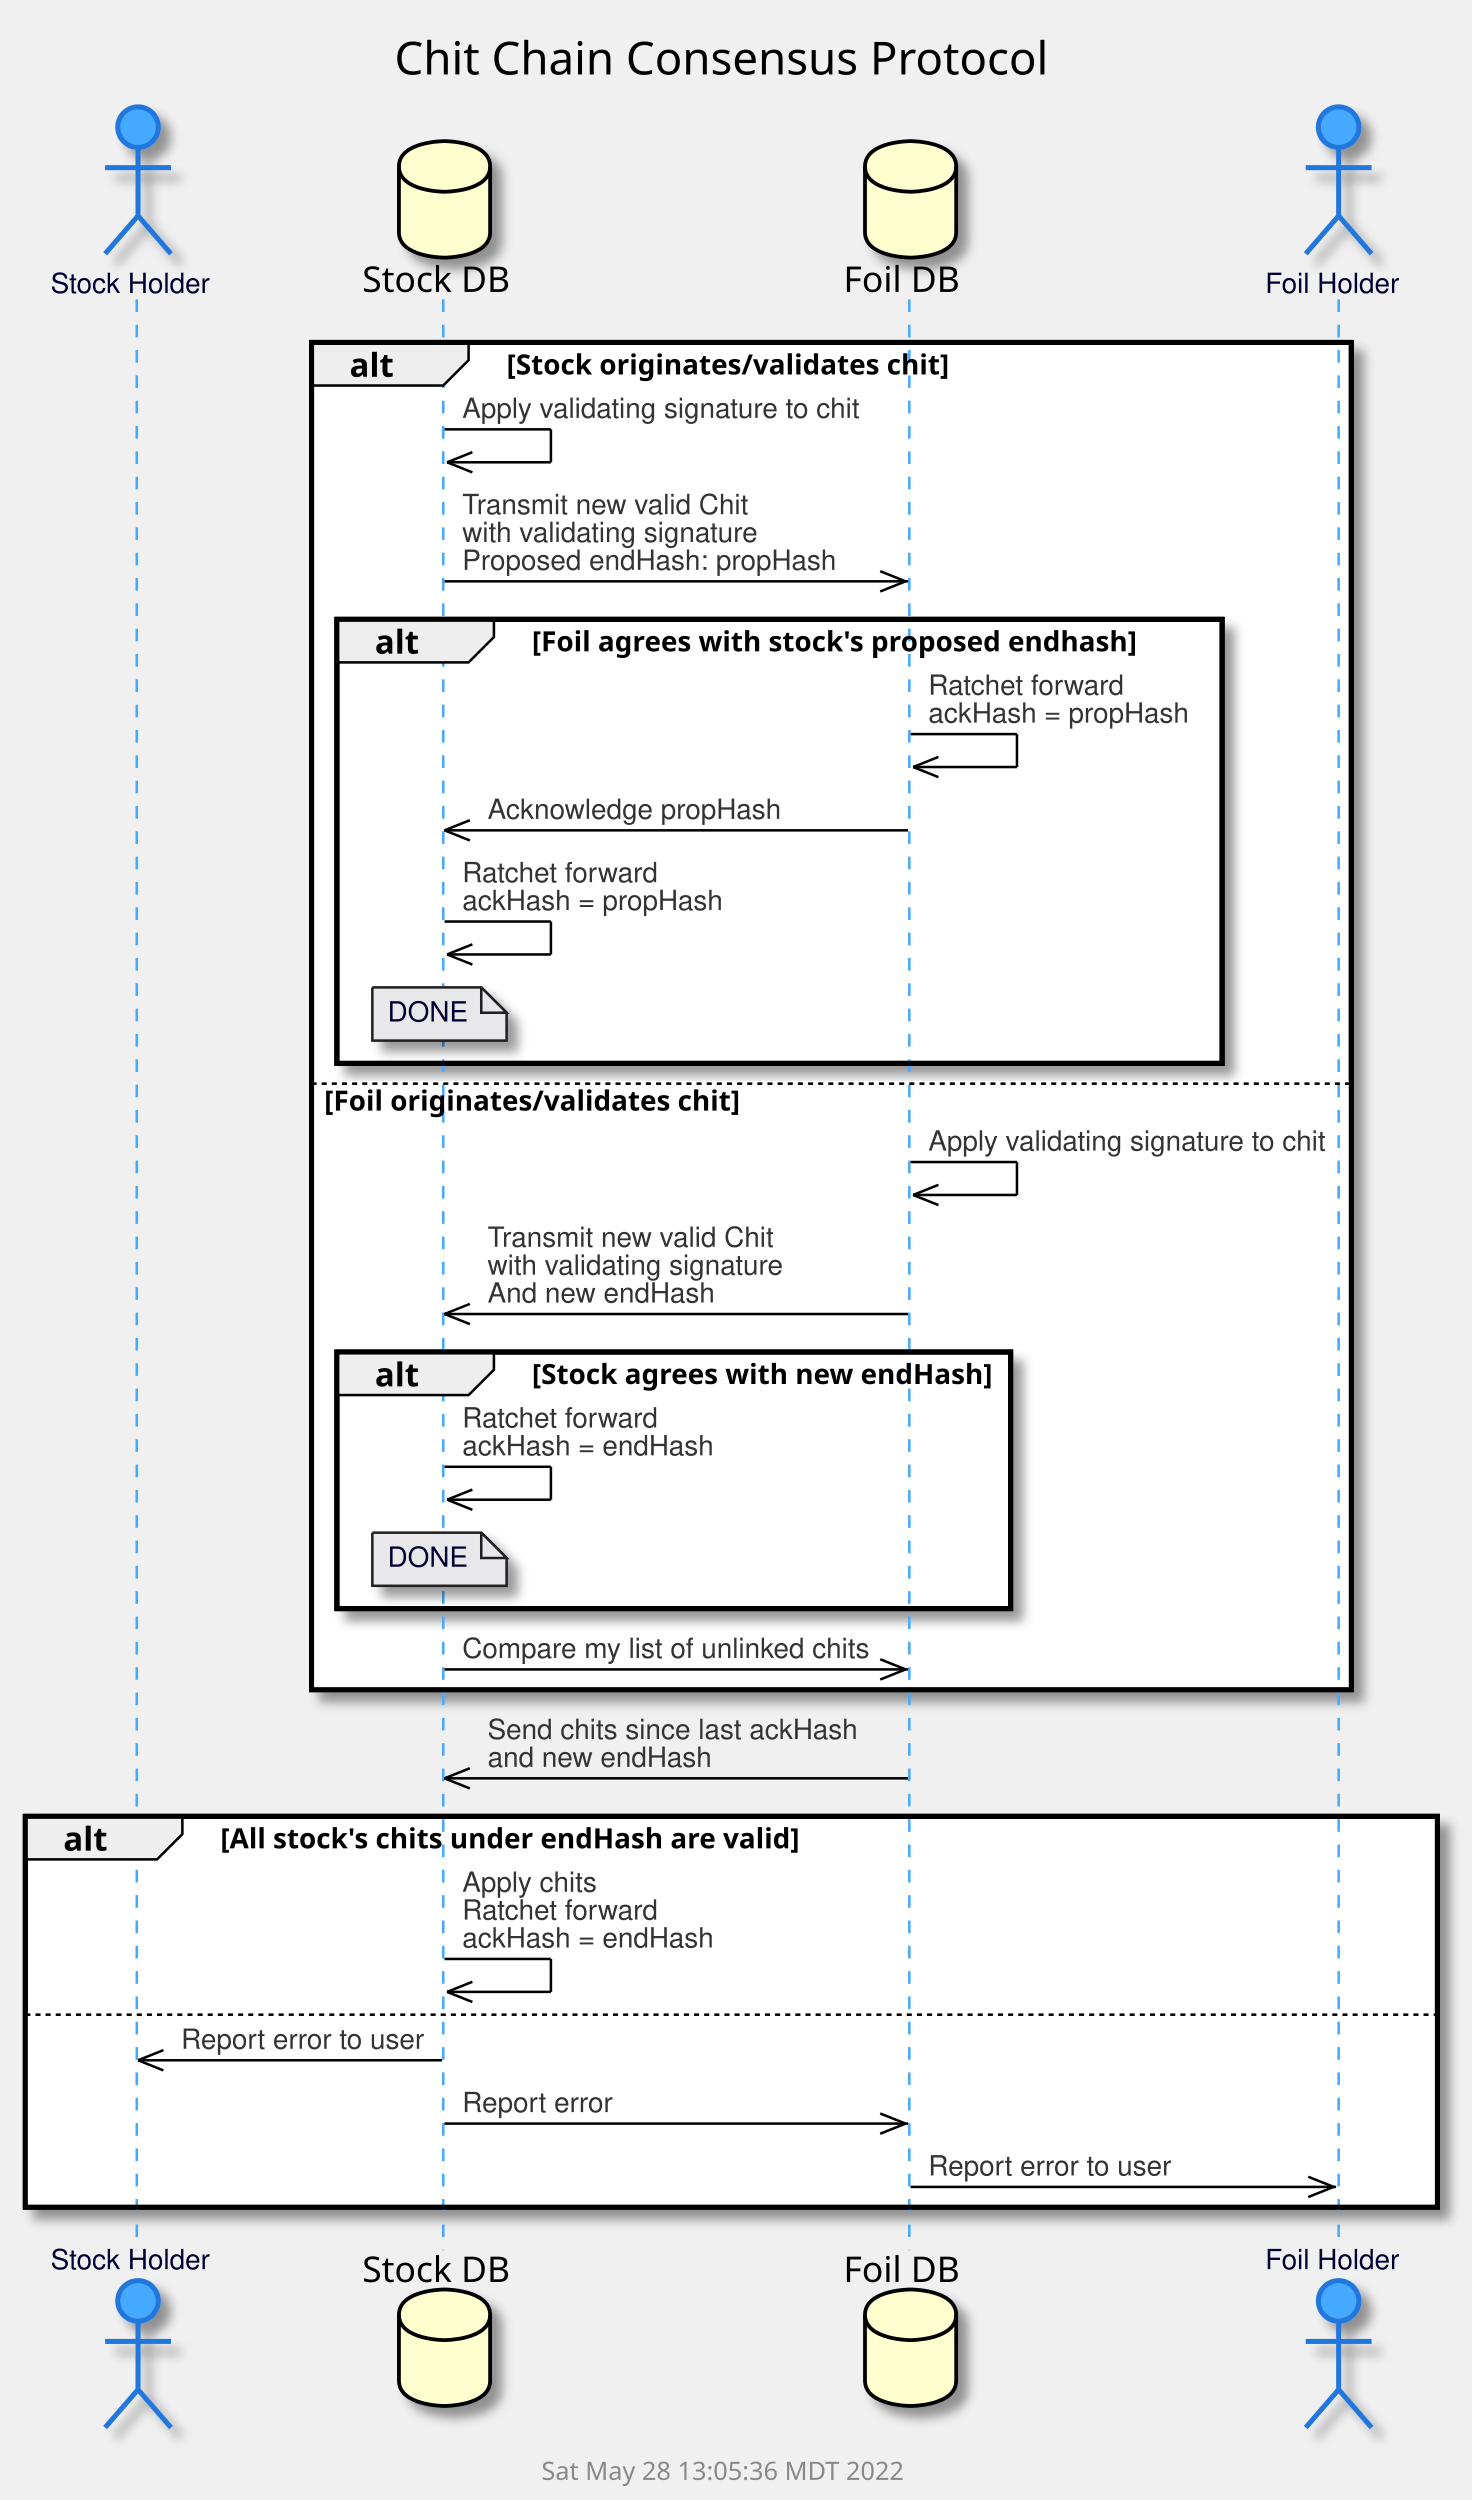
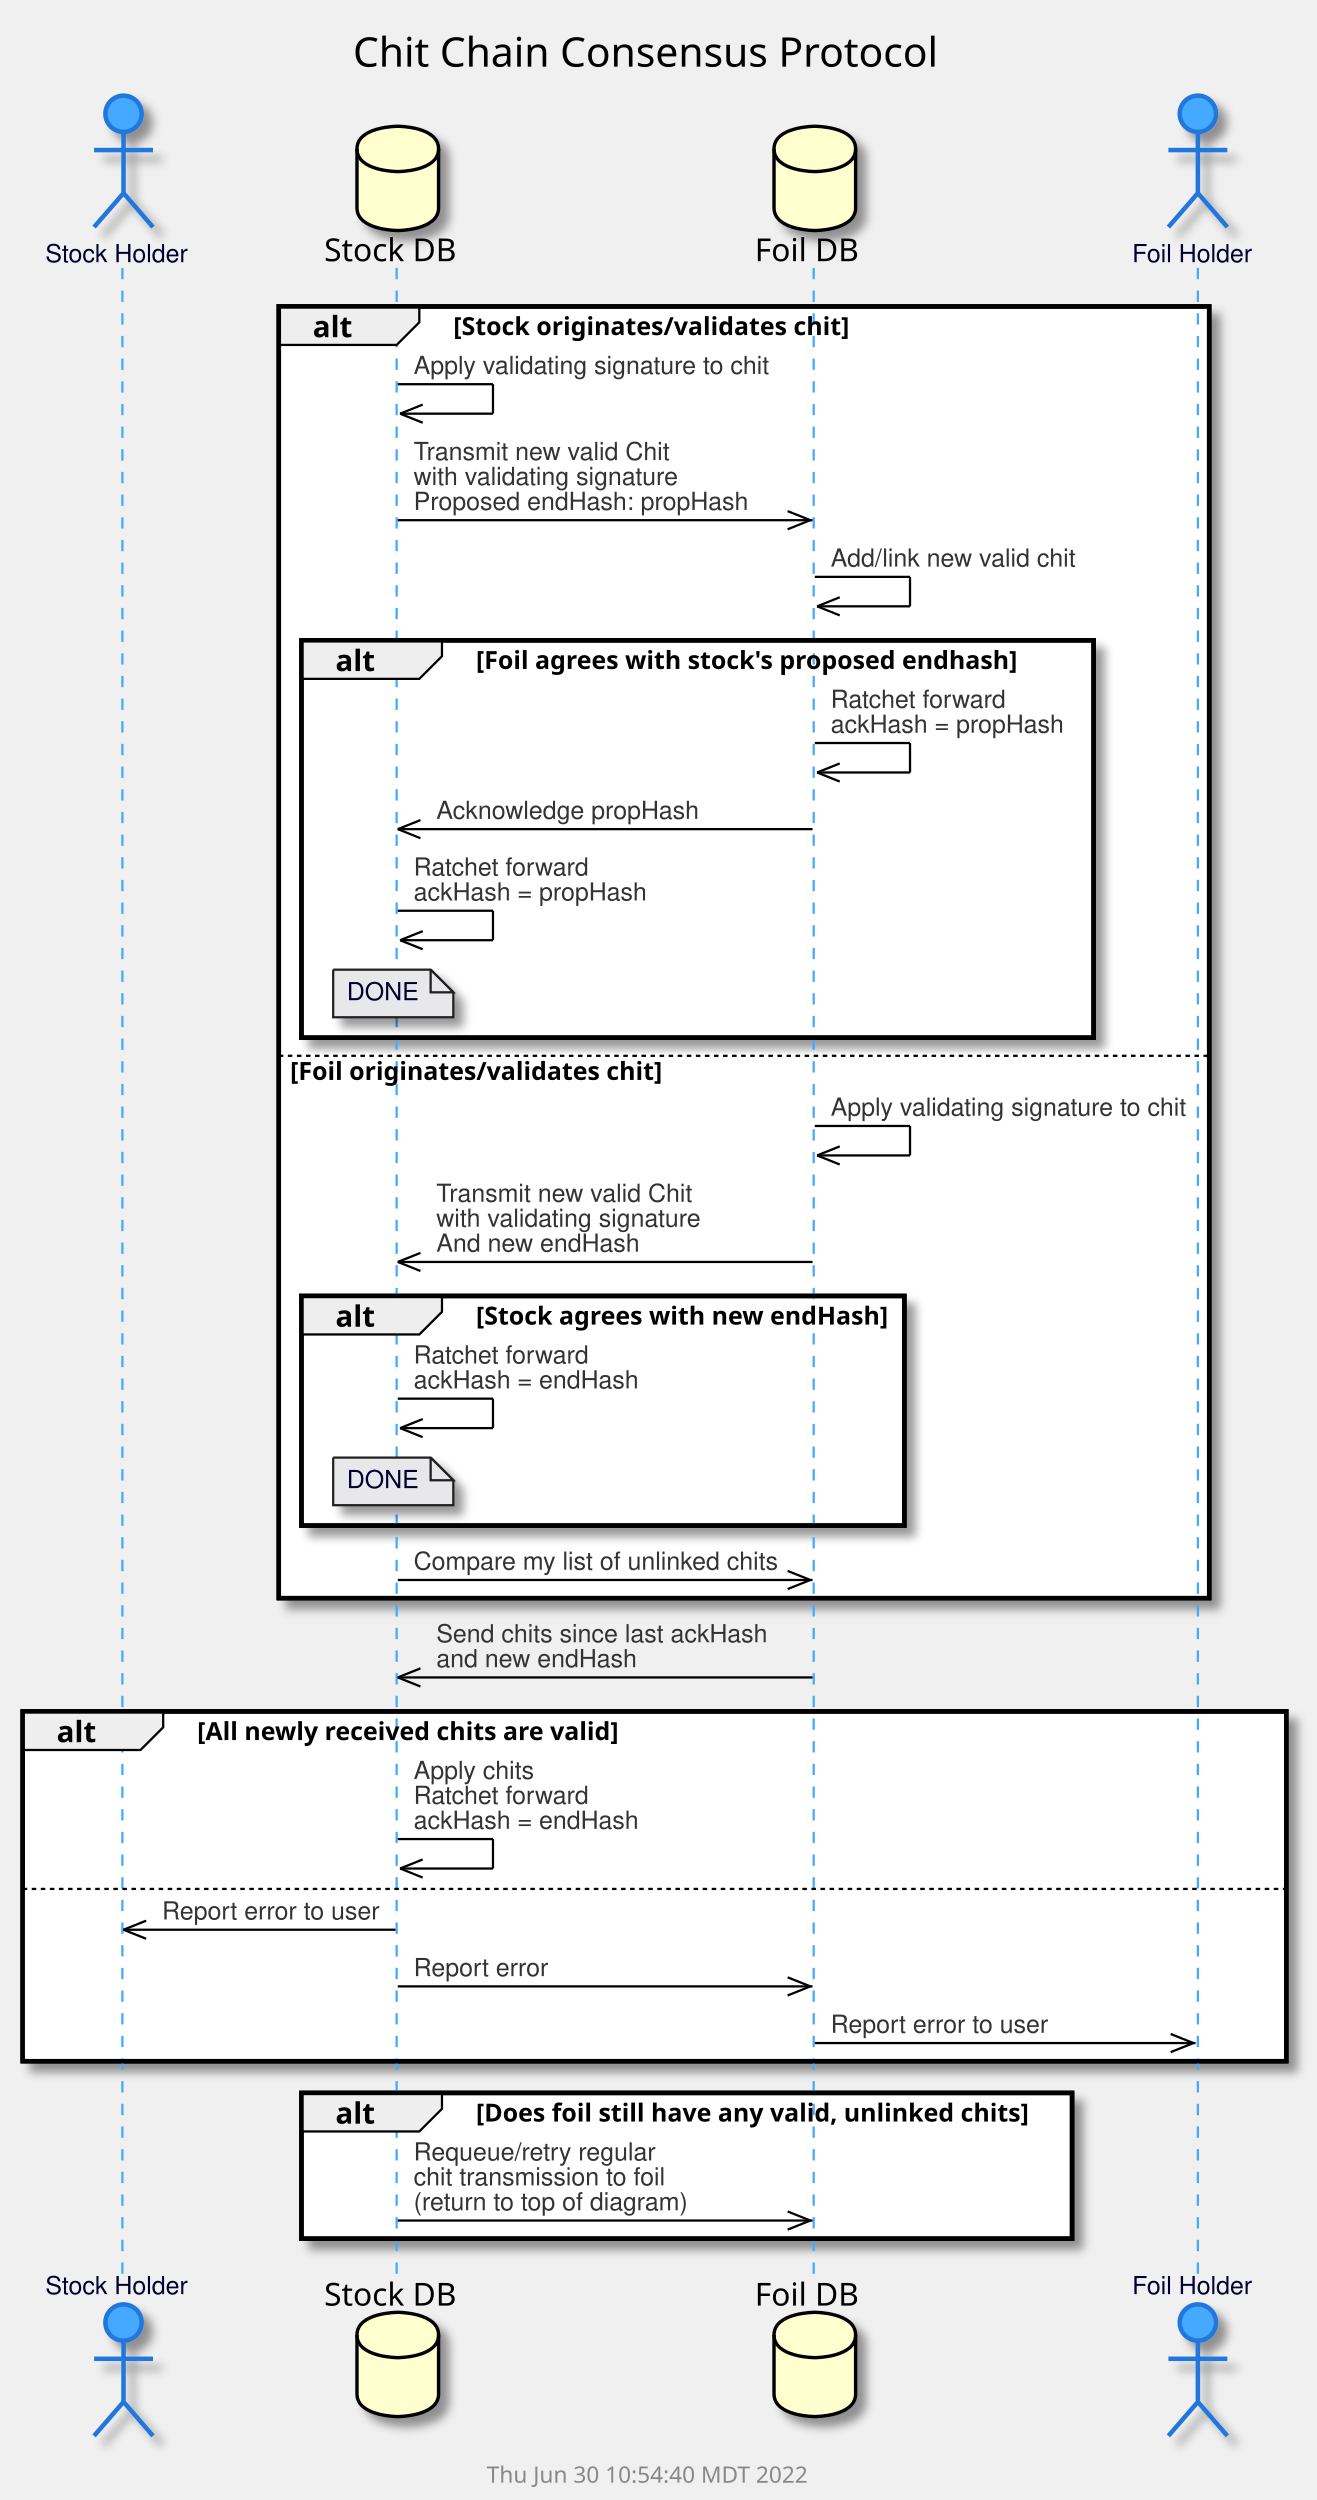
- <svg xmlns="http://www.w3.org/2000/svg" contentScriptType="application/ecmascript" contentStyleType="text/css" height="987px" preserveAspectRatio="none" style="width:581px;height:987px;background:#FFFFFF;" version="1.1" viewBox="0 0 581 987" width="581px" zoomAndPan="magnify">
+ <svg xmlns="http://www.w3.org/2000/svg" contentScriptType="application/ecmascript" contentStyleType="text/css" height="1103px" preserveAspectRatio="none" style="width:581px;height:1103px;background:#FFFFFF;" version="1.1" viewBox="0 0 581 1103" width="581px" zoomAndPan="magnify">
  <defs>
-     <filter height="300%" id="f90nqocsdn1p4" width="300%" x="-1" y="-1">
+     <filter height="300%" id="f1jg7h6qbl8lw1" width="300%" x="-1" y="-1">
      <feGaussianBlur result="blurOut" stdDeviation="2.0" />
      <feColorMatrix in="blurOut" result="blurOut2" type="matrix" values="0 0 0 0 0 0 0 0 0 0 0 0 0 0 0 0 0 0 .4 0" />
      <feOffset dx="4.0" dy="4.0" in="blurOut2" result="blurOut3" />
      <feBlend in="SourceGraphic" in2="blurOut3" mode="normal" />
    </filter>
  </defs>
  <g>
    <text fill="#000000" font-family="sans-serif" font-size="18" lengthAdjust="spacing" textLength="266" x="155.75" y="29.402">Chit Chain Consensus Protocol</text>
-     <rect fill="#FFFFFF" filter="url(#f90nqocsdn1p4)" height="531.887" style="stroke:#000000;stroke-width:2.0;" width="410.5" x="123" y="135.199" />
-     <rect fill="#FFFFFF" filter="url(#f90nqocsdn1p4)" height="175.31" style="stroke:#000000;stroke-width:2.0;" width="349.5" x="133" y="244.51" />
-     <rect fill="#FFFFFF" height="240.266" style="stroke:none;stroke-width:1.0;" width="410.5" x="123" y="426.82" />
-     <rect fill="#FFFFFF" filter="url(#f90nqocsdn1p4)" height="101.311" style="stroke:#000000;stroke-width:2.0;" width="266" x="133" y="533.775" />
-     <rect fill="#FFFFFF" filter="url(#f90nqocsdn1p4)" height="154.31" style="stroke:#000000;stroke-width:2.0;" width="557.5" x="10" y="717.086" />
-     <rect fill="#FFFFFF" height="77" style="stroke:none;stroke-width:1.0;" width="557.5" x="10" y="794.396" />
-     <line style="stroke:#44AAFF;stroke-width:1.0;stroke-dasharray:5.0,5.0;" x1="54" x2="54" y1="118.199" y2="888.396" />
-     <line style="stroke:#44AAFF;stroke-width:1.0;stroke-dasharray:5.0,5.0;" x1="175" x2="175" y1="118.199" y2="888.396" />
-     <line style="stroke:#44AAFF;stroke-width:1.0;stroke-dasharray:5.0,5.0;" x1="359" x2="359" y1="118.199" y2="888.396" />
-     <line style="stroke:#44AAFF;stroke-width:1.0;stroke-dasharray:5.0,5.0;" x1="528.5" x2="528.5" y1="118.199" y2="888.396" />
+     <rect fill="#FFFFFF" filter="url(#f1jg7h6qbl8lw1)" height="569.887" style="stroke:#000000;stroke-width:2.0;" width="410.5" x="123" y="135.199" />
+     <rect fill="#FFFFFF" filter="url(#f1jg7h6qbl8lw1)" height="175.31" style="stroke:#000000;stroke-width:2.0;" width="349.5" x="133" y="282.51" />
+     <rect fill="#FFFFFF" height="240.266" style="stroke:none;stroke-width:1.0;" width="410.5" x="123" y="464.82" />
+     <rect fill="#FFFFFF" filter="url(#f1jg7h6qbl8lw1)" height="101.311" style="stroke:#000000;stroke-width:2.0;" width="266" x="133" y="571.775" />
+     <rect fill="#FFFFFF" filter="url(#f1jg7h6qbl8lw1)" height="154.31" style="stroke:#000000;stroke-width:2.0;" width="557.5" x="10" y="755.086" />
+     <rect fill="#FFFFFF" height="77" style="stroke:none;stroke-width:1.0;" width="557.5" x="10" y="832.396" />
+     <rect fill="#FFFFFF" filter="url(#f1jg7h6qbl8lw1)" height="64.311" style="stroke:#000000;stroke-width:2.0;" width="340" x="133" y="923.396" />
+     <line style="stroke:#44AAFF;stroke-width:1.0;stroke-dasharray:5.0,5.0;" x1="54" x2="54" y1="118.199" y2="1004.707" />
+     <line style="stroke:#44AAFF;stroke-width:1.0;stroke-dasharray:5.0,5.0;" x1="175" x2="175" y1="118.199" y2="1004.707" />
+     <line style="stroke:#44AAFF;stroke-width:1.0;stroke-dasharray:5.0,5.0;" x1="359" x2="359" y1="118.199" y2="1004.707" />
+     <line style="stroke:#44AAFF;stroke-width:1.0;stroke-dasharray:5.0,5.0;" x1="528.5" x2="528.5" y1="118.199" y2="1004.707" />
    <text fill="#000033" font-family="Helvetica" font-size="11" lengthAdjust="spacing" textLength="63" x="20" y="115.669">Stock Holder</text>
-     <ellipse cx="54.5" cy="50.199" fill="#44AAFF" filter="url(#f90nqocsdn1p4)" rx="8" ry="8" style="stroke:#2277DD;stroke-width:2.0;" />
-     <path d="M54.5,58.199 L54.5,85.199 M41.5,66.199 L67.5,66.199 M54.5,85.199 L41.5,100.199 M54.5,85.199 L67.5,100.199 " fill="none" filter="url(#f90nqocsdn1p4)" style="stroke:#2277DD;stroke-width:2.0;" />
-     <text fill="#000033" font-family="Helvetica" font-size="11" lengthAdjust="spacing" textLength="63" x="20" y="895.867">Stock Holder</text>
-     <ellipse cx="54.5" cy="908.396" fill="#44AAFF" filter="url(#f90nqocsdn1p4)" rx="8" ry="8" style="stroke:#2277DD;stroke-width:2.0;" />
-     <path d="M54.5,916.396 L54.5,943.396 M41.5,924.396 L67.5,924.396 M54.5,943.396 L41.5,958.396 M54.5,943.396 L67.5,958.396 " fill="none" filter="url(#f90nqocsdn1p4)" style="stroke:#2277DD;stroke-width:2.0;" />
+     <ellipse cx="54.5" cy="50.199" fill="#44AAFF" filter="url(#f1jg7h6qbl8lw1)" rx="8" ry="8" style="stroke:#2277DD;stroke-width:2.0;" />
+     <path d="M54.5,58.199 L54.5,85.199 M41.5,66.199 L67.5,66.199 M54.5,85.199 L41.5,100.199 M54.5,85.199 L67.5,100.199 " fill="none" filter="url(#f1jg7h6qbl8lw1)" style="stroke:#2277DD;stroke-width:2.0;" />
+     <text fill="#000033" font-family="Helvetica" font-size="11" lengthAdjust="spacing" textLength="63" x="20" y="1012.177">Stock Holder</text>
+     <ellipse cx="54.5" cy="1024.707" fill="#44AAFF" filter="url(#f1jg7h6qbl8lw1)" rx="8" ry="8" style="stroke:#2277DD;stroke-width:2.0;" />
+     <path d="M54.5,1032.707 L54.5,1059.707 M41.5,1040.707 L67.5,1040.707 M54.5,1059.707 L41.5,1074.707 M54.5,1059.707 L67.5,1074.707 " fill="none" filter="url(#f1jg7h6qbl8lw1)" style="stroke:#2277DD;stroke-width:2.0;" />
    <text fill="#000000" font-family="sans-serif" font-size="14" lengthAdjust="spacing" textLength="59" x="143" y="115.246">Stock DB</text>
-     <path d="M157.5,65.711 C157.5,55.711 175.5,55.711 175.5,55.711 C175.5,55.711 193.5,55.711 193.5,65.711 L193.5,91.711 C193.5,101.711 175.5,101.711 175.5,101.711 C175.5,101.711 157.5,101.711 157.5,91.711 L157.5,65.711 " fill="#FEFECE" filter="url(#f90nqocsdn1p4)" style="stroke:#000000;stroke-width:1.5;" />
+     <path d="M157.5,65.711 C157.5,55.711 175.5,55.711 175.5,55.711 C175.5,55.711 193.5,55.711 193.5,65.711 L193.5,91.711 C193.5,101.711 175.5,101.711 175.5,101.711 C175.5,101.711 157.5,101.711 157.5,91.711 L157.5,65.711 " fill="#FEFECE" filter="url(#f1jg7h6qbl8lw1)" style="stroke:#000000;stroke-width:1.5;" />
    <path d="M157.5,65.711 C157.5,75.711 175.5,75.711 175.5,75.711 C175.5,75.711 193.5,75.711 193.5,65.711 " fill="none" style="stroke:#000000;stroke-width:1.5;" />
-     <text fill="#000000" font-family="sans-serif" font-size="14" lengthAdjust="spacing" textLength="59" x="143" y="900.932">Stock DB</text>
-     <path d="M157.5,913.885 C157.5,903.885 175.5,903.885 175.5,903.885 C175.5,903.885 193.5,903.885 193.5,913.885 L193.5,939.885 C193.5,949.885 175.5,949.885 175.5,949.885 C175.5,949.885 157.5,949.885 157.5,939.885 L157.5,913.885 " fill="#FEFECE" filter="url(#f90nqocsdn1p4)" style="stroke:#000000;stroke-width:1.5;" />
-     <path d="M157.5,913.885 C157.5,923.885 175.5,923.885 175.5,923.885 C175.5,923.885 193.5,923.885 193.5,913.885 " fill="none" style="stroke:#000000;stroke-width:1.5;" />
+     <text fill="#000000" font-family="sans-serif" font-size="14" lengthAdjust="spacing" textLength="59" x="143" y="1017.242">Stock DB</text>
+     <path d="M157.5,1030.195 C157.5,1020.195 175.5,1020.195 175.5,1020.195 C175.5,1020.195 193.5,1020.195 193.5,1030.195 L193.5,1056.195 C193.5,1066.195 175.5,1066.195 175.5,1066.195 C175.5,1066.195 157.5,1066.195 157.5,1056.195 L157.5,1030.195 " fill="#FEFECE" filter="url(#f1jg7h6qbl8lw1)" style="stroke:#000000;stroke-width:1.5;" />
+     <path d="M157.5,1030.195 C157.5,1040.195 175.5,1040.195 175.5,1040.195 C175.5,1040.195 193.5,1040.195 193.5,1030.195 " fill="none" style="stroke:#000000;stroke-width:1.5;" />
    <text fill="#000000" font-family="sans-serif" font-size="14" lengthAdjust="spacing" textLength="47" x="333" y="115.246">Foil DB</text>
-     <path d="M341.5,65.711 C341.5,55.711 359.5,55.711 359.5,55.711 C359.5,55.711 377.5,55.711 377.5,65.711 L377.5,91.711 C377.5,101.711 359.5,101.711 359.5,101.711 C359.5,101.711 341.5,101.711 341.5,91.711 L341.5,65.711 " fill="#FEFECE" filter="url(#f90nqocsdn1p4)" style="stroke:#000000;stroke-width:1.5;" />
+     <path d="M341.5,65.711 C341.5,55.711 359.5,55.711 359.5,55.711 C359.5,55.711 377.5,55.711 377.5,65.711 L377.5,91.711 C377.5,101.711 359.5,101.711 359.5,101.711 C359.5,101.711 341.5,101.711 341.5,91.711 L341.5,65.711 " fill="#FEFECE" filter="url(#f1jg7h6qbl8lw1)" style="stroke:#000000;stroke-width:1.5;" />
    <path d="M341.5,65.711 C341.5,75.711 359.5,75.711 359.5,75.711 C359.5,75.711 377.5,75.711 377.5,65.711 " fill="none" style="stroke:#000000;stroke-width:1.5;" />
-     <text fill="#000000" font-family="sans-serif" font-size="14" lengthAdjust="spacing" textLength="47" x="333" y="900.932">Foil DB</text>
-     <path d="M341.5,913.885 C341.5,903.885 359.5,903.885 359.5,903.885 C359.5,903.885 377.5,903.885 377.5,913.885 L377.5,939.885 C377.5,949.885 359.5,949.885 359.5,949.885 C359.5,949.885 341.5,949.885 341.5,939.885 L341.5,913.885 " fill="#FEFECE" filter="url(#f90nqocsdn1p4)" style="stroke:#000000;stroke-width:1.5;" />
-     <path d="M341.5,913.885 C341.5,923.885 359.5,923.885 359.5,923.885 C359.5,923.885 377.5,923.885 377.5,913.885 " fill="none" style="stroke:#000000;stroke-width:1.5;" />
+     <text fill="#000000" font-family="sans-serif" font-size="14" lengthAdjust="spacing" textLength="47" x="333" y="1017.242">Foil DB</text>
+     <path d="M341.5,1030.195 C341.5,1020.195 359.5,1020.195 359.5,1020.195 C359.5,1020.195 377.5,1020.195 377.5,1030.195 L377.5,1056.195 C377.5,1066.195 359.5,1066.195 359.5,1066.195 C359.5,1066.195 341.5,1066.195 341.5,1056.195 L341.5,1030.195 " fill="#FEFECE" filter="url(#f1jg7h6qbl8lw1)" style="stroke:#000000;stroke-width:1.5;" />
+     <path d="M341.5,1030.195 C341.5,1040.195 359.5,1040.195 359.5,1040.195 C359.5,1040.195 377.5,1040.195 377.5,1030.195 " fill="none" style="stroke:#000000;stroke-width:1.5;" />
    <text fill="#000033" font-family="Helvetica" font-size="11" lengthAdjust="spacing" textLength="52" x="499.5" y="115.669">Foil Holder</text>
-     <ellipse cx="528.5" cy="50.199" fill="#44AAFF" filter="url(#f90nqocsdn1p4)" rx="8" ry="8" style="stroke:#2277DD;stroke-width:2.0;" />
-     <path d="M528.5,58.199 L528.5,85.199 M515.5,66.199 L541.5,66.199 M528.5,85.199 L515.5,100.199 M528.5,85.199 L541.5,100.199 " fill="none" filter="url(#f90nqocsdn1p4)" style="stroke:#2277DD;stroke-width:2.0;" />
-     <text fill="#000033" font-family="Helvetica" font-size="11" lengthAdjust="spacing" textLength="52" x="499.5" y="895.867">Foil Holder</text>
-     <ellipse cx="528.5" cy="908.396" fill="#44AAFF" filter="url(#f90nqocsdn1p4)" rx="8" ry="8" style="stroke:#2277DD;stroke-width:2.0;" />
-     <path d="M528.5,916.396 L528.5,943.396 M515.5,924.396 L541.5,924.396 M528.5,943.396 L515.5,958.396 M528.5,943.396 L541.5,958.396 " fill="none" filter="url(#f90nqocsdn1p4)" style="stroke:#2277DD;stroke-width:2.0;" />
+     <ellipse cx="528.5" cy="50.199" fill="#44AAFF" filter="url(#f1jg7h6qbl8lw1)" rx="8" ry="8" style="stroke:#2277DD;stroke-width:2.0;" />
+     <path d="M528.5,58.199 L528.5,85.199 M515.5,66.199 L541.5,66.199 M528.5,85.199 L515.5,100.199 M528.5,85.199 L541.5,100.199 " fill="none" filter="url(#f1jg7h6qbl8lw1)" style="stroke:#2277DD;stroke-width:2.0;" />
+     <text fill="#000033" font-family="Helvetica" font-size="11" lengthAdjust="spacing" textLength="52" x="499.5" y="1012.177">Foil Holder</text>
+     <ellipse cx="528.5" cy="1024.707" fill="#44AAFF" filter="url(#f1jg7h6qbl8lw1)" rx="8" ry="8" style="stroke:#2277DD;stroke-width:2.0;" />
+     <path d="M528.5,1032.707 L528.5,1059.707 M515.5,1040.707 L541.5,1040.707 M528.5,1059.707 L515.5,1074.707 M528.5,1059.707 L541.5,1074.707 " fill="none" filter="url(#f1jg7h6qbl8lw1)" style="stroke:#2277DD;stroke-width:2.0;" />
    <path d="M123,135.199 L185,135.199 L185,142.199 L175,152.199 L123,152.199 L123,135.199 " fill="#EEEEEE" style="stroke:#000000;stroke-width:1.0;" />
-     <rect fill="none" height="531.887" style="stroke:#000000;stroke-width:2.0;" width="410.5" x="123" y="135.199" />
+     <rect fill="none" height="569.887" style="stroke:#000000;stroke-width:2.0;" width="410.5" x="123" y="135.199" />
    <text fill="#000000" font-family="sans-serif" font-size="13" font-weight="bold" lengthAdjust="spacing" textLength="17" x="138" y="148.768">alt</text>
    <text fill="#000000" font-family="sans-serif" font-size="11" font-weight="bold" lengthAdjust="spacing" textLength="179" x="200" y="147.834">[Stock originates/validates chit]</text>
    <line style="stroke:#000000;stroke-width:1.0;" x1="175.5" x2="217.5" y1="169.51" y2="169.51" />
    <line style="stroke:#000000;stroke-width:1.0;" x1="217.5" x2="217.5" y1="169.51" y2="182.51" />
    <line style="stroke:#000000;stroke-width:1.0;" x1="176.5" x2="217.5" y1="182.51" y2="182.51" />
    <line style="stroke:#000000;stroke-width:1.0;" x1="176.5" x2="186.5" y1="182.51" y2="178.51" />
    <line style="stroke:#000000;stroke-width:1.0;" x1="176.5" x2="186.5" y1="182.51" y2="186.51" />
    <text fill="#333333" font-family="Helvetica" font-size="11" lengthAdjust="spacing" textLength="155" x="182.5" y="164.98">Apply validating signature to chit</text>
    <line style="stroke:#000000;stroke-width:1.0;" x1="357.5" x2="347.5" y1="229.51" y2="225.51" />
    <line style="stroke:#000000;stroke-width:1.0;" x1="357.5" x2="347.5" y1="229.51" y2="233.51" />
    <line style="stroke:#000000;stroke-width:1.0;" x1="175.5" x2="358.5" y1="229.51" y2="229.51" />
    <text fill="#333333" font-family="Helvetica" font-size="11" lengthAdjust="spacing" textLength="113" x="182.5" y="202.98">Transmit new valid Chit</text>
    <text fill="#333333" font-family="Helvetica" font-size="11" lengthAdjust="spacing" textLength="115" x="182.5" y="213.98">with validating signature</text>
    <text fill="#333333" font-family="Helvetica" font-size="11" lengthAdjust="spacing" textLength="148" x="182.5" y="224.98">Proposed endHash: propHash</text>
-     <path d="M133,244.51 L195,244.51 L195,251.51 L185,261.51 L133,261.51 L133,244.51 " fill="#EEEEEE" style="stroke:#000000;stroke-width:1.0;" />
-     <rect fill="none" height="175.31" style="stroke:#000000;stroke-width:2.0;" width="349.5" x="133" y="244.51" />
-     <text fill="#000000" font-family="sans-serif" font-size="13" font-weight="bold" lengthAdjust="spacing" textLength="17" x="148" y="258.078">alt</text>
-     <text fill="#000000" font-family="sans-serif" font-size="11" font-weight="bold" lengthAdjust="spacing" textLength="246" x="210" y="257.144">[Foil agrees with stock's proposed endhash]</text>
-     <line style="stroke:#000000;stroke-width:1.0;" x1="359.5" x2="401.5" y1="289.82" y2="289.82" />
-     <line style="stroke:#000000;stroke-width:1.0;" x1="401.5" x2="401.5" y1="289.82" y2="302.82" />
-     <line style="stroke:#000000;stroke-width:1.0;" x1="360.5" x2="401.5" y1="302.82" y2="302.82" />
-     <line style="stroke:#000000;stroke-width:1.0;" x1="360.5" x2="370.5" y1="302.82" y2="298.82" />
-     <line style="stroke:#000000;stroke-width:1.0;" x1="360.5" x2="370.5" y1="302.82" y2="306.82" />
-     <text fill="#333333" font-family="Helvetica" font-size="11" lengthAdjust="spacing" textLength="78" x="366.5" y="274.291">Ratchet forward</text>
-     <text fill="#333333" font-family="Helvetica" font-size="11" lengthAdjust="spacing" textLength="104" x="366.5" y="285.291">ackHash = propHash</text>
-     <line style="stroke:#000000;stroke-width:1.0;" x1="175.5" x2="185.5" y1="327.82" y2="323.82" />
-     <line style="stroke:#000000;stroke-width:1.0;" x1="175.5" x2="185.5" y1="327.82" y2="331.82" />
-     <line style="stroke:#000000;stroke-width:1.0;" x1="175.5" x2="358.5" y1="327.82" y2="327.82" />
-     <text fill="#333333" font-family="Helvetica" font-size="11" lengthAdjust="spacing" textLength="116" x="192.5" y="323.291">Acknowledge propHash</text>
-     <line style="stroke:#000000;stroke-width:1.0;" x1="175.5" x2="217.5" y1="363.82" y2="363.82" />
-     <line style="stroke:#000000;stroke-width:1.0;" x1="217.5" x2="217.5" y1="363.82" y2="376.82" />
-     <line style="stroke:#000000;stroke-width:1.0;" x1="176.5" x2="217.5" y1="376.82" y2="376.82" />
-     <line style="stroke:#000000;stroke-width:1.0;" x1="176.5" x2="186.5" y1="376.82" y2="372.82" />
-     <line style="stroke:#000000;stroke-width:1.0;" x1="176.5" x2="186.5" y1="376.82" y2="380.82" />
-     <text fill="#333333" font-family="Helvetica" font-size="11" lengthAdjust="spacing" textLength="78" x="182.5" y="348.291">Ratchet forward</text>
-     <text fill="#333333" font-family="Helvetica" font-size="11" lengthAdjust="spacing" textLength="104" x="182.5" y="359.291">ackHash = propHash</text>
-     <path d="M147,389.82 L147,410.82 L200,410.82 L200,399.82 L190,389.82 L147,389.82 " fill="#E8E8EA" filter="url(#f90nqocsdn1p4)" style="stroke:#202024;stroke-width:1.0;" />
-     <path d="M190,389.82 L190,399.82 L200,399.82 L190,389.82 " fill="#E8E8EA" style="stroke:#202024;stroke-width:1.0;" />
-     <text fill="#000033" font-family="Helvetica" font-size="11" lengthAdjust="spacing" textLength="32" x="153" y="403.291">DONE</text>
-     <line style="stroke:#000000;stroke-width:1.0;stroke-dasharray:2.0,2.0;" x1="123" x2="533.5" y1="427.82" y2="427.82" />
-     <text fill="#000000" font-family="sans-serif" font-size="11" font-weight="bold" lengthAdjust="spacing" textLength="170" x="128" y="438.455">[Foil originates/validates chit]</text>
-     <line style="stroke:#000000;stroke-width:1.0;" x1="359.5" x2="401.5" y1="458.775" y2="458.775" />
-     <line style="stroke:#000000;stroke-width:1.0;" x1="401.5" x2="401.5" y1="458.775" y2="471.775" />
-     <line style="stroke:#000000;stroke-width:1.0;" x1="360.5" x2="401.5" y1="471.775" y2="471.775" />
-     <line style="stroke:#000000;stroke-width:1.0;" x1="360.5" x2="370.5" y1="471.775" y2="467.775" />
-     <line style="stroke:#000000;stroke-width:1.0;" x1="360.5" x2="370.5" y1="471.775" y2="475.775" />
-     <text fill="#333333" font-family="Helvetica" font-size="11" lengthAdjust="spacing" textLength="155" x="366.5" y="454.246">Apply validating signature to chit</text>
-     <line style="stroke:#000000;stroke-width:1.0;" x1="175.5" x2="185.5" y1="518.775" y2="514.775" />
-     <line style="stroke:#000000;stroke-width:1.0;" x1="175.5" x2="185.5" y1="518.775" y2="522.775" />
-     <line style="stroke:#000000;stroke-width:1.0;" x1="175.5" x2="358.5" y1="518.775" y2="518.775" />
-     <text fill="#333333" font-family="Helvetica" font-size="11" lengthAdjust="spacing" textLength="113" x="192.5" y="492.246">Transmit new valid Chit</text>
-     <text fill="#333333" font-family="Helvetica" font-size="11" lengthAdjust="spacing" textLength="115" x="192.5" y="503.246">with validating signature</text>
-     <text fill="#333333" font-family="Helvetica" font-size="11" lengthAdjust="spacing" textLength="89" x="192.5" y="514.246">And new endHash</text>
-     <path d="M133,533.775 L195,533.775 L195,540.775 L185,550.775 L133,550.775 L133,533.775 " fill="#EEEEEE" style="stroke:#000000;stroke-width:1.0;" />
-     <rect fill="none" height="101.311" style="stroke:#000000;stroke-width:2.0;" width="266" x="133" y="533.775" />
-     <text fill="#000000" font-family="sans-serif" font-size="13" font-weight="bold" lengthAdjust="spacing" textLength="17" x="148" y="547.344">alt</text>
-     <text fill="#000000" font-family="sans-serif" font-size="11" font-weight="bold" lengthAdjust="spacing" textLength="184" x="210" y="546.41">[Stock agrees with new endHash]</text>
-     <line style="stroke:#000000;stroke-width:1.0;" x1="175.5" x2="217.5" y1="579.086" y2="579.086" />
-     <line style="stroke:#000000;stroke-width:1.0;" x1="217.5" x2="217.5" y1="579.086" y2="592.086" />
-     <line style="stroke:#000000;stroke-width:1.0;" x1="176.5" x2="217.5" y1="592.086" y2="592.086" />
-     <line style="stroke:#000000;stroke-width:1.0;" x1="176.5" x2="186.5" y1="592.086" y2="588.086" />
-     <line style="stroke:#000000;stroke-width:1.0;" x1="176.5" x2="186.5" y1="592.086" y2="596.086" />
-     <text fill="#333333" font-family="Helvetica" font-size="11" lengthAdjust="spacing" textLength="78" x="182.5" y="563.556">Ratchet forward</text>
-     <text fill="#333333" font-family="Helvetica" font-size="11" lengthAdjust="spacing" textLength="100" x="182.5" y="574.556">ackHash = endHash</text>
-     <path d="M147,605.086 L147,626.086 L200,626.086 L200,615.086 L190,605.086 L147,605.086 " fill="#E8E8EA" filter="url(#f90nqocsdn1p4)" style="stroke:#202024;stroke-width:1.0;" />
-     <path d="M190,605.086 L190,615.086 L200,615.086 L190,605.086 " fill="#E8E8EA" style="stroke:#202024;stroke-width:1.0;" />
-     <text fill="#000033" font-family="Helvetica" font-size="11" lengthAdjust="spacing" textLength="32" x="153" y="618.556">DONE</text>
-     <line style="stroke:#000000;stroke-width:1.0;" x1="357.5" x2="347.5" y1="659.086" y2="655.086" />
-     <line style="stroke:#000000;stroke-width:1.0;" x1="357.5" x2="347.5" y1="659.086" y2="663.086" />
-     <line style="stroke:#000000;stroke-width:1.0;" x1="175.5" x2="358.5" y1="659.086" y2="659.086" />
-     <text fill="#333333" font-family="Helvetica" font-size="11" lengthAdjust="spacing" textLength="160" x="182.5" y="654.556">Compare my list of unlinked chits</text>
-     <line style="stroke:#000000;stroke-width:1.0;" x1="175.5" x2="185.5" y1="702.086" y2="698.086" />
-     <line style="stroke:#000000;stroke-width:1.0;" x1="175.5" x2="185.5" y1="702.086" y2="706.086" />
-     <line style="stroke:#000000;stroke-width:1.0;" x1="175.5" x2="358.5" y1="702.086" y2="702.086" />
-     <text fill="#333333" font-family="Helvetica" font-size="11" lengthAdjust="spacing" textLength="147" x="192.5" y="686.556">Send chits since last ackHash</text>
-     <text fill="#333333" font-family="Helvetica" font-size="11" lengthAdjust="spacing" textLength="88" x="192.5" y="697.556">and new endHash</text>
-     <path d="M10,717.086 L72,717.086 L72,724.086 L62,734.086 L10,734.086 L10,717.086 " fill="#EEEEEE" style="stroke:#000000;stroke-width:1.0;" />
-     <rect fill="none" height="154.31" style="stroke:#000000;stroke-width:2.0;" width="557.5" x="10" y="717.086" />
-     <text fill="#000000" font-family="sans-serif" font-size="13" font-weight="bold" lengthAdjust="spacing" textLength="17" x="25" y="730.654">alt</text>
-     <text fill="#000000" font-family="sans-serif" font-size="11" font-weight="bold" lengthAdjust="spacing" textLength="239" x="87" y="729.721">[All stock's chits under endHash are valid]</text>
-     <line style="stroke:#000000;stroke-width:1.0;" x1="175.5" x2="217.5" y1="773.396" y2="773.396" />
-     <line style="stroke:#000000;stroke-width:1.0;" x1="217.5" x2="217.5" y1="773.396" y2="786.396" />
-     <line style="stroke:#000000;stroke-width:1.0;" x1="176.5" x2="217.5" y1="786.396" y2="786.396" />
-     <line style="stroke:#000000;stroke-width:1.0;" x1="176.5" x2="186.5" y1="786.396" y2="782.396" />
-     <line style="stroke:#000000;stroke-width:1.0;" x1="176.5" x2="186.5" y1="786.396" y2="790.396" />
-     <text fill="#333333" font-family="Helvetica" font-size="11" lengthAdjust="spacing" textLength="53" x="182.5" y="746.867">Apply chits</text>
-     <text fill="#333333" font-family="Helvetica" font-size="11" lengthAdjust="spacing" textLength="78" x="182.5" y="757.867">Ratchet forward</text>
-     <text fill="#333333" font-family="Helvetica" font-size="11" lengthAdjust="spacing" textLength="100" x="182.5" y="768.867">ackHash = endHash</text>
-     <line style="stroke:#000000;stroke-width:1.0;stroke-dasharray:2.0,2.0;" x1="10" x2="567.5" y1="795.396" y2="795.396" />
-     <line style="stroke:#000000;stroke-width:1.0;" x1="54.5" x2="64.5" y1="813.396" y2="809.396" />
-     <line style="stroke:#000000;stroke-width:1.0;" x1="54.5" x2="64.5" y1="813.396" y2="817.396" />
-     <line style="stroke:#000000;stroke-width:1.0;" x1="54.5" x2="174.5" y1="813.396" y2="813.396" />
-     <text fill="#333333" font-family="Helvetica" font-size="11" lengthAdjust="spacing" textLength="97" x="71.5" y="808.867">Report error to user</text>
-     <line style="stroke:#000000;stroke-width:1.0;" x1="357.5" x2="347.5" y1="838.396" y2="834.396" />
-     <line style="stroke:#000000;stroke-width:1.0;" x1="357.5" x2="347.5" y1="838.396" y2="842.396" />
-     <line style="stroke:#000000;stroke-width:1.0;" x1="175.5" x2="358.5" y1="838.396" y2="838.396" />
-     <text fill="#333333" font-family="Helvetica" font-size="11" lengthAdjust="spacing" textLength="60" x="182.5" y="833.867">Report error</text>
-     <line style="stroke:#000000;stroke-width:1.0;" x1="526.5" x2="516.5" y1="863.396" y2="859.396" />
-     <line style="stroke:#000000;stroke-width:1.0;" x1="526.5" x2="516.5" y1="863.396" y2="867.396" />
-     <line style="stroke:#000000;stroke-width:1.0;" x1="359.5" x2="527.5" y1="863.396" y2="863.396" />
-     <text fill="#333333" font-family="Helvetica" font-size="11" lengthAdjust="spacing" textLength="97" x="366.5" y="858.867">Report error to user</text>
-     <text fill="#888888" font-family="sans-serif" font-size="10" lengthAdjust="spacing" textLength="150" x="213.75" y="979.064">Sat May 28 13:05:36 MDT 2022</text>
+     <line style="stroke:#000000;stroke-width:1.0;" x1="359.5" x2="401.5" y1="254.51" y2="254.51" />
+     <line style="stroke:#000000;stroke-width:1.0;" x1="401.5" x2="401.5" y1="254.51" y2="267.51" />
+     <line style="stroke:#000000;stroke-width:1.0;" x1="360.5" x2="401.5" y1="267.51" y2="267.51" />
+     <line style="stroke:#000000;stroke-width:1.0;" x1="360.5" x2="370.5" y1="267.51" y2="263.51" />
+     <line style="stroke:#000000;stroke-width:1.0;" x1="360.5" x2="370.5" y1="267.51" y2="271.51" />
+     <text fill="#333333" font-family="Helvetica" font-size="11" lengthAdjust="spacing" textLength="106" x="366.5" y="249.98">Add/link new valid chit</text>
+     <path d="M133,282.51 L195,282.51 L195,289.51 L185,299.51 L133,299.51 L133,282.51 " fill="#EEEEEE" style="stroke:#000000;stroke-width:1.0;" />
+     <rect fill="none" height="175.31" style="stroke:#000000;stroke-width:2.0;" width="349.5" x="133" y="282.51" />
+     <text fill="#000000" font-family="sans-serif" font-size="13" font-weight="bold" lengthAdjust="spacing" textLength="17" x="148" y="296.078">alt</text>
+     <text fill="#000000" font-family="sans-serif" font-size="11" font-weight="bold" lengthAdjust="spacing" textLength="246" x="210" y="295.144">[Foil agrees with stock's proposed endhash]</text>
+     <line style="stroke:#000000;stroke-width:1.0;" x1="359.5" x2="401.5" y1="327.82" y2="327.82" />
+     <line style="stroke:#000000;stroke-width:1.0;" x1="401.5" x2="401.5" y1="327.82" y2="340.82" />
+     <line style="stroke:#000000;stroke-width:1.0;" x1="360.5" x2="401.5" y1="340.82" y2="340.82" />
+     <line style="stroke:#000000;stroke-width:1.0;" x1="360.5" x2="370.5" y1="340.82" y2="336.82" />
+     <line style="stroke:#000000;stroke-width:1.0;" x1="360.5" x2="370.5" y1="340.82" y2="344.82" />
+     <text fill="#333333" font-family="Helvetica" font-size="11" lengthAdjust="spacing" textLength="78" x="366.5" y="312.291">Ratchet forward</text>
+     <text fill="#333333" font-family="Helvetica" font-size="11" lengthAdjust="spacing" textLength="104" x="366.5" y="323.291">ackHash = propHash</text>
+     <line style="stroke:#000000;stroke-width:1.0;" x1="175.5" x2="185.5" y1="365.82" y2="361.82" />
+     <line style="stroke:#000000;stroke-width:1.0;" x1="175.5" x2="185.5" y1="365.82" y2="369.82" />
+     <line style="stroke:#000000;stroke-width:1.0;" x1="175.5" x2="358.5" y1="365.82" y2="365.82" />
+     <text fill="#333333" font-family="Helvetica" font-size="11" lengthAdjust="spacing" textLength="116" x="192.5" y="361.291">Acknowledge propHash</text>
+     <line style="stroke:#000000;stroke-width:1.0;" x1="175.5" x2="217.5" y1="401.82" y2="401.82" />
+     <line style="stroke:#000000;stroke-width:1.0;" x1="217.5" x2="217.5" y1="401.82" y2="414.82" />
+     <line style="stroke:#000000;stroke-width:1.0;" x1="176.5" x2="217.5" y1="414.82" y2="414.82" />
+     <line style="stroke:#000000;stroke-width:1.0;" x1="176.5" x2="186.5" y1="414.82" y2="410.82" />
+     <line style="stroke:#000000;stroke-width:1.0;" x1="176.5" x2="186.5" y1="414.82" y2="418.82" />
+     <text fill="#333333" font-family="Helvetica" font-size="11" lengthAdjust="spacing" textLength="78" x="182.5" y="386.291">Ratchet forward</text>
+     <text fill="#333333" font-family="Helvetica" font-size="11" lengthAdjust="spacing" textLength="104" x="182.5" y="397.291">ackHash = propHash</text>
+     <path d="M147,427.82 L147,448.82 L200,448.82 L200,437.82 L190,427.82 L147,427.82 " fill="#E8E8EA" filter="url(#f1jg7h6qbl8lw1)" style="stroke:#202024;stroke-width:1.0;" />
+     <path d="M190,427.82 L190,437.82 L200,437.82 L190,427.82 " fill="#E8E8EA" style="stroke:#202024;stroke-width:1.0;" />
+     <text fill="#000033" font-family="Helvetica" font-size="11" lengthAdjust="spacing" textLength="32" x="153" y="441.291">DONE</text>
+     <line style="stroke:#000000;stroke-width:1.0;stroke-dasharray:2.0,2.0;" x1="123" x2="533.5" y1="465.82" y2="465.82" />
+     <text fill="#000000" font-family="sans-serif" font-size="11" font-weight="bold" lengthAdjust="spacing" textLength="170" x="128" y="476.455">[Foil originates/validates chit]</text>
+     <line style="stroke:#000000;stroke-width:1.0;" x1="359.5" x2="401.5" y1="496.775" y2="496.775" />
+     <line style="stroke:#000000;stroke-width:1.0;" x1="401.5" x2="401.5" y1="496.775" y2="509.775" />
+     <line style="stroke:#000000;stroke-width:1.0;" x1="360.5" x2="401.5" y1="509.775" y2="509.775" />
+     <line style="stroke:#000000;stroke-width:1.0;" x1="360.5" x2="370.5" y1="509.775" y2="505.775" />
+     <line style="stroke:#000000;stroke-width:1.0;" x1="360.5" x2="370.5" y1="509.775" y2="513.775" />
+     <text fill="#333333" font-family="Helvetica" font-size="11" lengthAdjust="spacing" textLength="155" x="366.5" y="492.246">Apply validating signature to chit</text>
+     <line style="stroke:#000000;stroke-width:1.0;" x1="175.5" x2="185.5" y1="556.775" y2="552.775" />
+     <line style="stroke:#000000;stroke-width:1.0;" x1="175.5" x2="185.5" y1="556.775" y2="560.775" />
+     <line style="stroke:#000000;stroke-width:1.0;" x1="175.5" x2="358.5" y1="556.775" y2="556.775" />
+     <text fill="#333333" font-family="Helvetica" font-size="11" lengthAdjust="spacing" textLength="113" x="192.5" y="530.246">Transmit new valid Chit</text>
+     <text fill="#333333" font-family="Helvetica" font-size="11" lengthAdjust="spacing" textLength="115" x="192.5" y="541.246">with validating signature</text>
+     <text fill="#333333" font-family="Helvetica" font-size="11" lengthAdjust="spacing" textLength="89" x="192.5" y="552.246">And new endHash</text>
+     <path d="M133,571.775 L195,571.775 L195,578.775 L185,588.775 L133,588.775 L133,571.775 " fill="#EEEEEE" style="stroke:#000000;stroke-width:1.0;" />
+     <rect fill="none" height="101.311" style="stroke:#000000;stroke-width:2.0;" width="266" x="133" y="571.775" />
+     <text fill="#000000" font-family="sans-serif" font-size="13" font-weight="bold" lengthAdjust="spacing" textLength="17" x="148" y="585.344">alt</text>
+     <text fill="#000000" font-family="sans-serif" font-size="11" font-weight="bold" lengthAdjust="spacing" textLength="184" x="210" y="584.41">[Stock agrees with new endHash]</text>
+     <line style="stroke:#000000;stroke-width:1.0;" x1="175.5" x2="217.5" y1="617.086" y2="617.086" />
+     <line style="stroke:#000000;stroke-width:1.0;" x1="217.5" x2="217.5" y1="617.086" y2="630.086" />
+     <line style="stroke:#000000;stroke-width:1.0;" x1="176.5" x2="217.5" y1="630.086" y2="630.086" />
+     <line style="stroke:#000000;stroke-width:1.0;" x1="176.5" x2="186.5" y1="630.086" y2="626.086" />
+     <line style="stroke:#000000;stroke-width:1.0;" x1="176.5" x2="186.5" y1="630.086" y2="634.086" />
+     <text fill="#333333" font-family="Helvetica" font-size="11" lengthAdjust="spacing" textLength="78" x="182.5" y="601.556">Ratchet forward</text>
+     <text fill="#333333" font-family="Helvetica" font-size="11" lengthAdjust="spacing" textLength="100" x="182.5" y="612.556">ackHash = endHash</text>
+     <path d="M147,643.086 L147,664.086 L200,664.086 L200,653.086 L190,643.086 L147,643.086 " fill="#E8E8EA" filter="url(#f1jg7h6qbl8lw1)" style="stroke:#202024;stroke-width:1.0;" />
+     <path d="M190,643.086 L190,653.086 L200,653.086 L190,643.086 " fill="#E8E8EA" style="stroke:#202024;stroke-width:1.0;" />
+     <text fill="#000033" font-family="Helvetica" font-size="11" lengthAdjust="spacing" textLength="32" x="153" y="656.556">DONE</text>
+     <line style="stroke:#000000;stroke-width:1.0;" x1="357.5" x2="347.5" y1="697.086" y2="693.086" />
+     <line style="stroke:#000000;stroke-width:1.0;" x1="357.5" x2="347.5" y1="697.086" y2="701.086" />
+     <line style="stroke:#000000;stroke-width:1.0;" x1="175.5" x2="358.5" y1="697.086" y2="697.086" />
+     <text fill="#333333" font-family="Helvetica" font-size="11" lengthAdjust="spacing" textLength="160" x="182.5" y="692.556">Compare my list of unlinked chits</text>
+     <line style="stroke:#000000;stroke-width:1.0;" x1="175.5" x2="185.5" y1="740.086" y2="736.086" />
+     <line style="stroke:#000000;stroke-width:1.0;" x1="175.5" x2="185.5" y1="740.086" y2="744.086" />
+     <line style="stroke:#000000;stroke-width:1.0;" x1="175.5" x2="358.5" y1="740.086" y2="740.086" />
+     <text fill="#333333" font-family="Helvetica" font-size="11" lengthAdjust="spacing" textLength="147" x="192.5" y="724.556">Send chits since last ackHash</text>
+     <text fill="#333333" font-family="Helvetica" font-size="11" lengthAdjust="spacing" textLength="88" x="192.5" y="735.556">and new endHash</text>
+     <path d="M10,755.086 L72,755.086 L72,762.086 L62,772.086 L10,772.086 L10,755.086 " fill="#EEEEEE" style="stroke:#000000;stroke-width:1.0;" />
+     <rect fill="none" height="154.31" style="stroke:#000000;stroke-width:2.0;" width="557.5" x="10" y="755.086" />
+     <text fill="#000000" font-family="sans-serif" font-size="13" font-weight="bold" lengthAdjust="spacing" textLength="17" x="25" y="768.654">alt</text>
+     <text fill="#000000" font-family="sans-serif" font-size="11" font-weight="bold" lengthAdjust="spacing" textLength="195" x="87" y="767.721">[All newly received chits are valid]</text>
+     <line style="stroke:#000000;stroke-width:1.0;" x1="175.5" x2="217.5" y1="811.396" y2="811.396" />
+     <line style="stroke:#000000;stroke-width:1.0;" x1="217.5" x2="217.5" y1="811.396" y2="824.396" />
+     <line style="stroke:#000000;stroke-width:1.0;" x1="176.5" x2="217.5" y1="824.396" y2="824.396" />
+     <line style="stroke:#000000;stroke-width:1.0;" x1="176.5" x2="186.5" y1="824.396" y2="820.396" />
+     <line style="stroke:#000000;stroke-width:1.0;" x1="176.5" x2="186.5" y1="824.396" y2="828.396" />
+     <text fill="#333333" font-family="Helvetica" font-size="11" lengthAdjust="spacing" textLength="53" x="182.5" y="784.867">Apply chits</text>
+     <text fill="#333333" font-family="Helvetica" font-size="11" lengthAdjust="spacing" textLength="78" x="182.5" y="795.867">Ratchet forward</text>
+     <text fill="#333333" font-family="Helvetica" font-size="11" lengthAdjust="spacing" textLength="100" x="182.5" y="806.867">ackHash = endHash</text>
+     <line style="stroke:#000000;stroke-width:1.0;stroke-dasharray:2.0,2.0;" x1="10" x2="567.5" y1="833.396" y2="833.396" />
+     <line style="stroke:#000000;stroke-width:1.0;" x1="54.5" x2="64.5" y1="851.396" y2="847.396" />
+     <line style="stroke:#000000;stroke-width:1.0;" x1="54.5" x2="64.5" y1="851.396" y2="855.396" />
+     <line style="stroke:#000000;stroke-width:1.0;" x1="54.5" x2="174.5" y1="851.396" y2="851.396" />
+     <text fill="#333333" font-family="Helvetica" font-size="11" lengthAdjust="spacing" textLength="97" x="71.5" y="846.867">Report error to user</text>
+     <line style="stroke:#000000;stroke-width:1.0;" x1="357.5" x2="347.5" y1="876.396" y2="872.396" />
+     <line style="stroke:#000000;stroke-width:1.0;" x1="357.5" x2="347.5" y1="876.396" y2="880.396" />
+     <line style="stroke:#000000;stroke-width:1.0;" x1="175.5" x2="358.5" y1="876.396" y2="876.396" />
+     <text fill="#333333" font-family="Helvetica" font-size="11" lengthAdjust="spacing" textLength="60" x="182.5" y="871.867">Report error</text>
+     <line style="stroke:#000000;stroke-width:1.0;" x1="526.5" x2="516.5" y1="901.396" y2="897.396" />
+     <line style="stroke:#000000;stroke-width:1.0;" x1="526.5" x2="516.5" y1="901.396" y2="905.396" />
+     <line style="stroke:#000000;stroke-width:1.0;" x1="359.5" x2="527.5" y1="901.396" y2="901.396" />
+     <text fill="#333333" font-family="Helvetica" font-size="11" lengthAdjust="spacing" textLength="97" x="366.5" y="896.867">Report error to user</text>
+     <path d="M133,923.396 L195,923.396 L195,930.396 L185,940.396 L133,940.396 L133,923.396 " fill="#EEEEEE" style="stroke:#000000;stroke-width:1.0;" />
+     <rect fill="none" height="64.311" style="stroke:#000000;stroke-width:2.0;" width="340" x="133" y="923.396" />
+     <text fill="#000000" font-family="sans-serif" font-size="13" font-weight="bold" lengthAdjust="spacing" textLength="17" x="148" y="936.965">alt</text>
+     <text fill="#000000" font-family="sans-serif" font-size="11" font-weight="bold" lengthAdjust="spacing" textLength="258" x="210" y="936.031">[Does foil still have any valid, unlinked chits]</text>
+     <line style="stroke:#000000;stroke-width:1.0;" x1="357.5" x2="347.5" y1="979.707" y2="975.707" />
+     <line style="stroke:#000000;stroke-width:1.0;" x1="357.5" x2="347.5" y1="979.707" y2="983.707" />
+     <line style="stroke:#000000;stroke-width:1.0;" x1="175.5" x2="358.5" y1="979.707" y2="979.707" />
+     <text fill="#333333" font-family="Helvetica" font-size="11" lengthAdjust="spacing" textLength="107" x="182.5" y="953.177">Requeue/retry regular</text>
+     <text fill="#333333" font-family="Helvetica" font-size="11" lengthAdjust="spacing" textLength="110" x="182.5" y="964.177">chit transmission to foil</text>
+     <text fill="#333333" font-family="Helvetica" font-size="11" lengthAdjust="spacing" textLength="121" x="182.5" y="975.177">(return to top of diagram)</text>
+     <text fill="#888888" font-family="sans-serif" font-size="10" lengthAdjust="spacing" textLength="148" x="214.75" y="1095.375">Thu Jun 30 10:54:40 MDT 2022</text>
  </g>
</svg>
